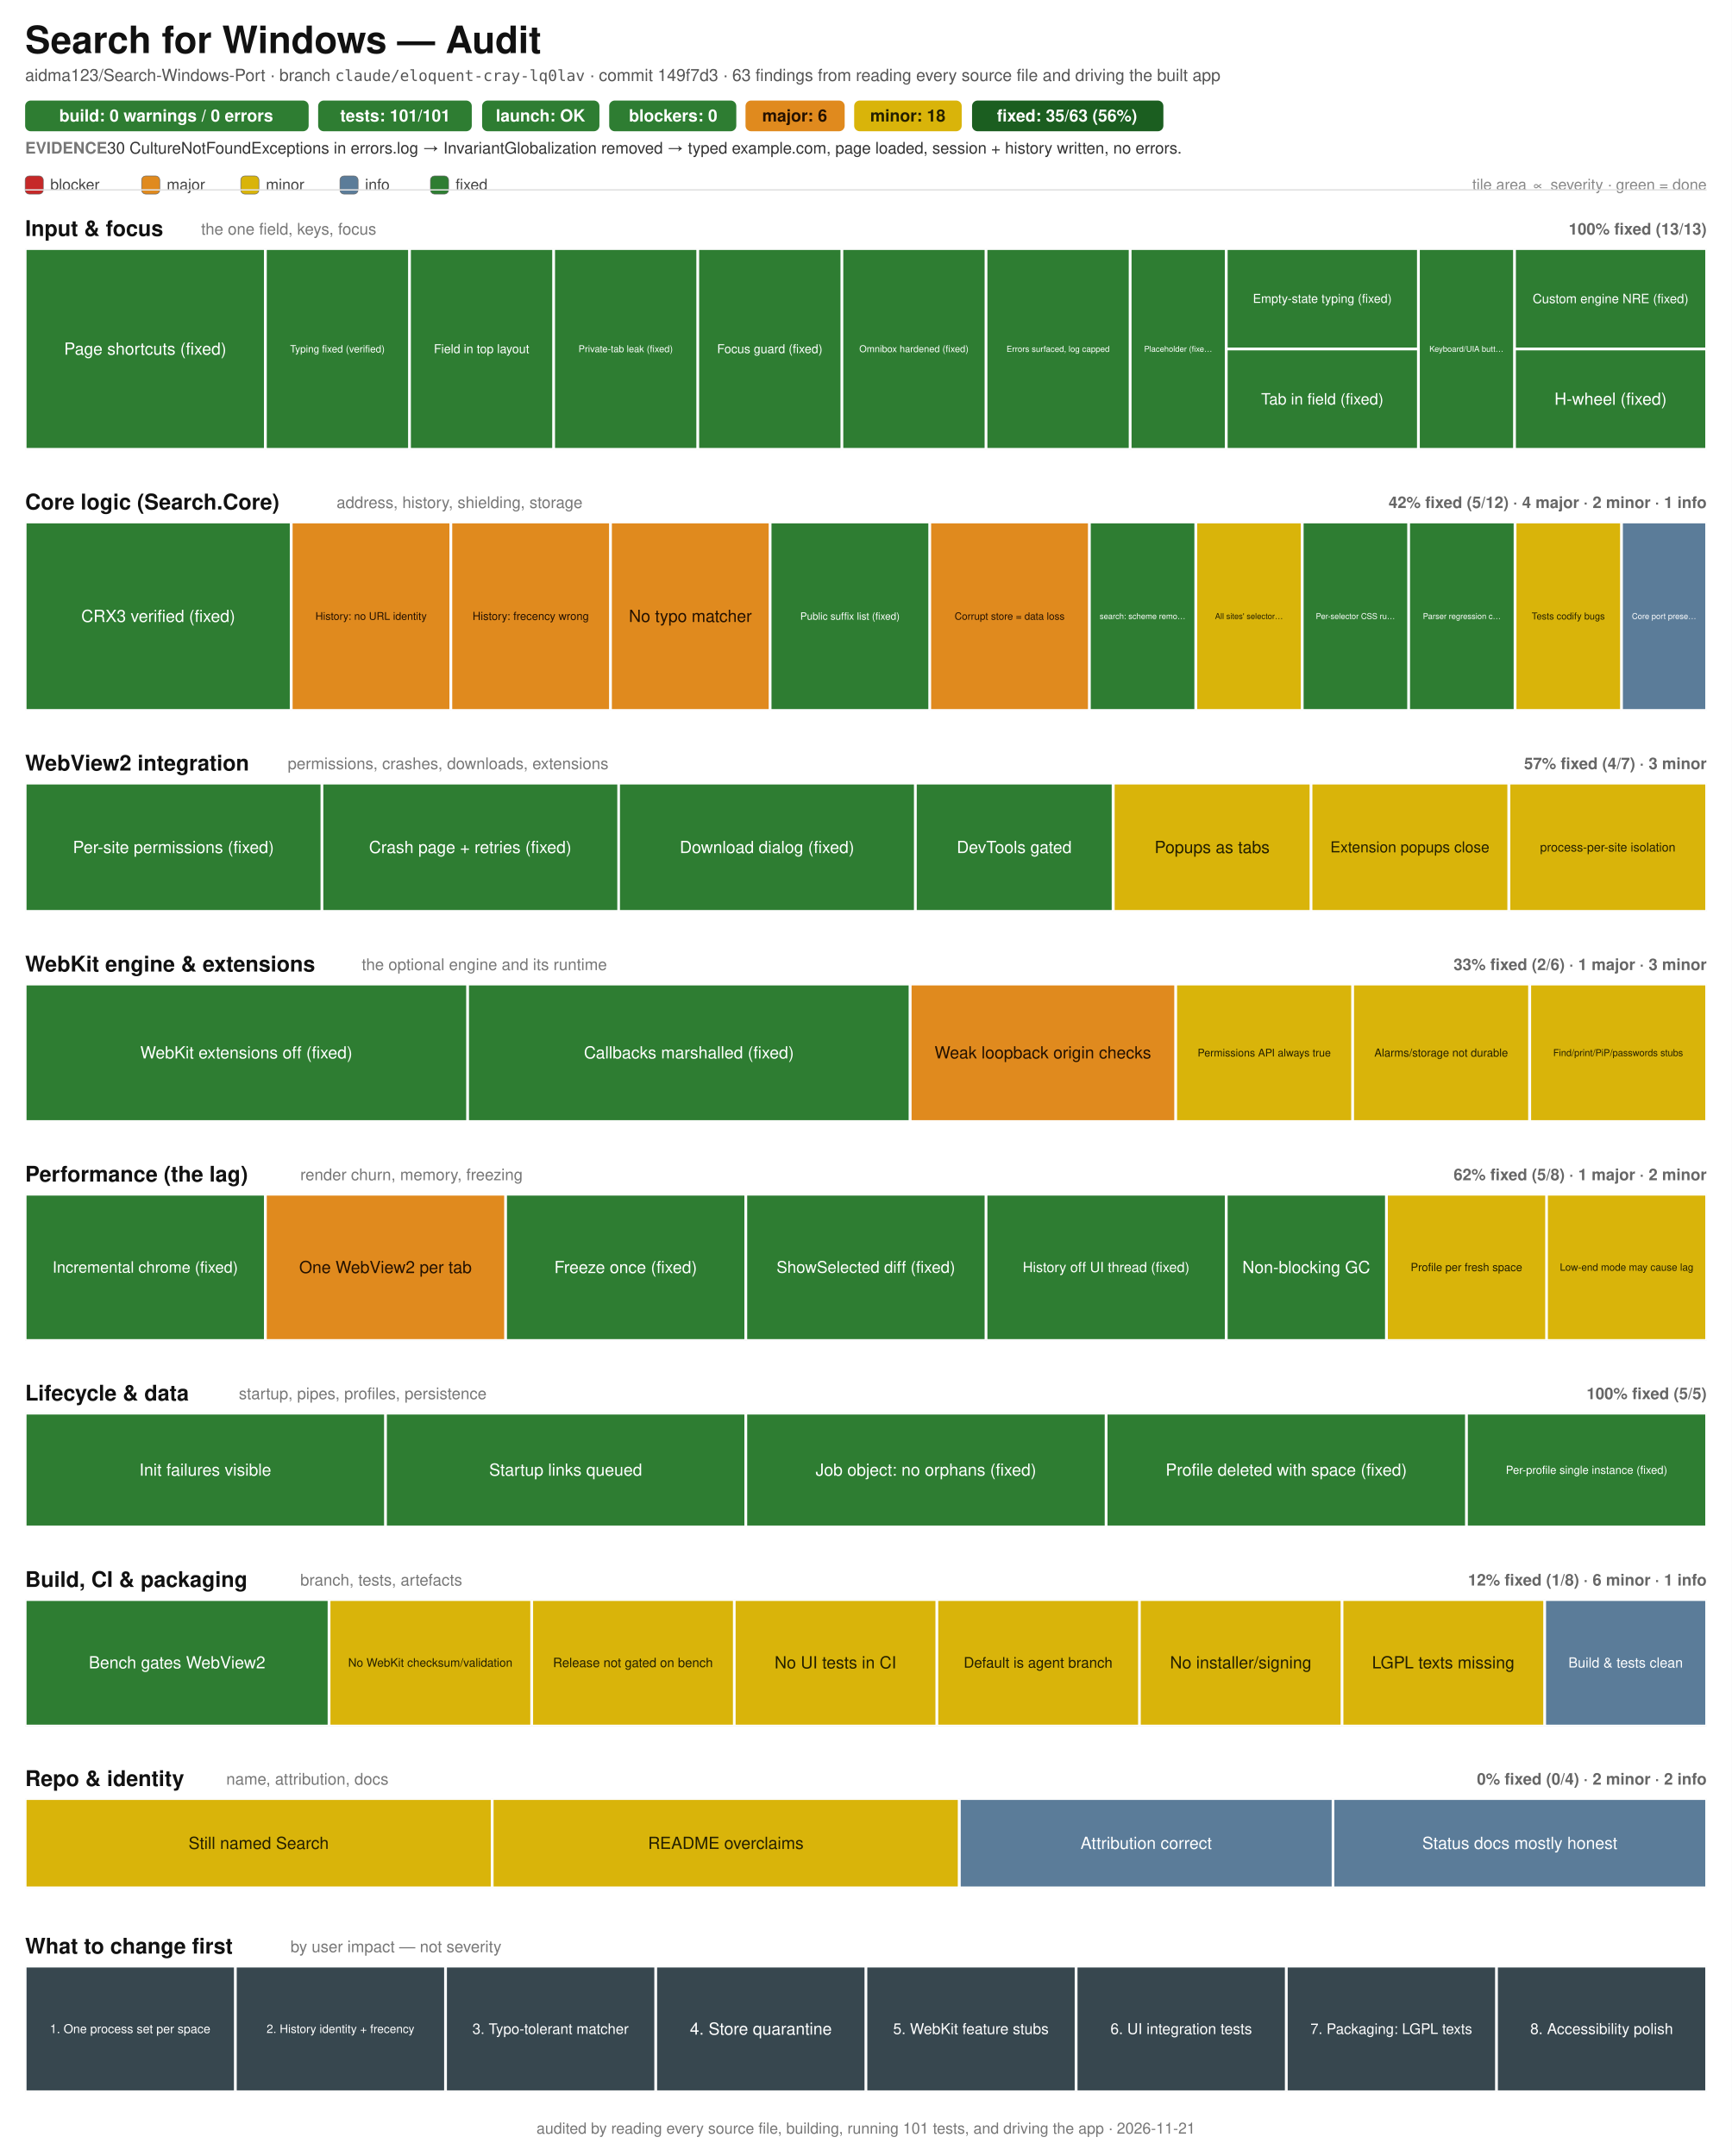
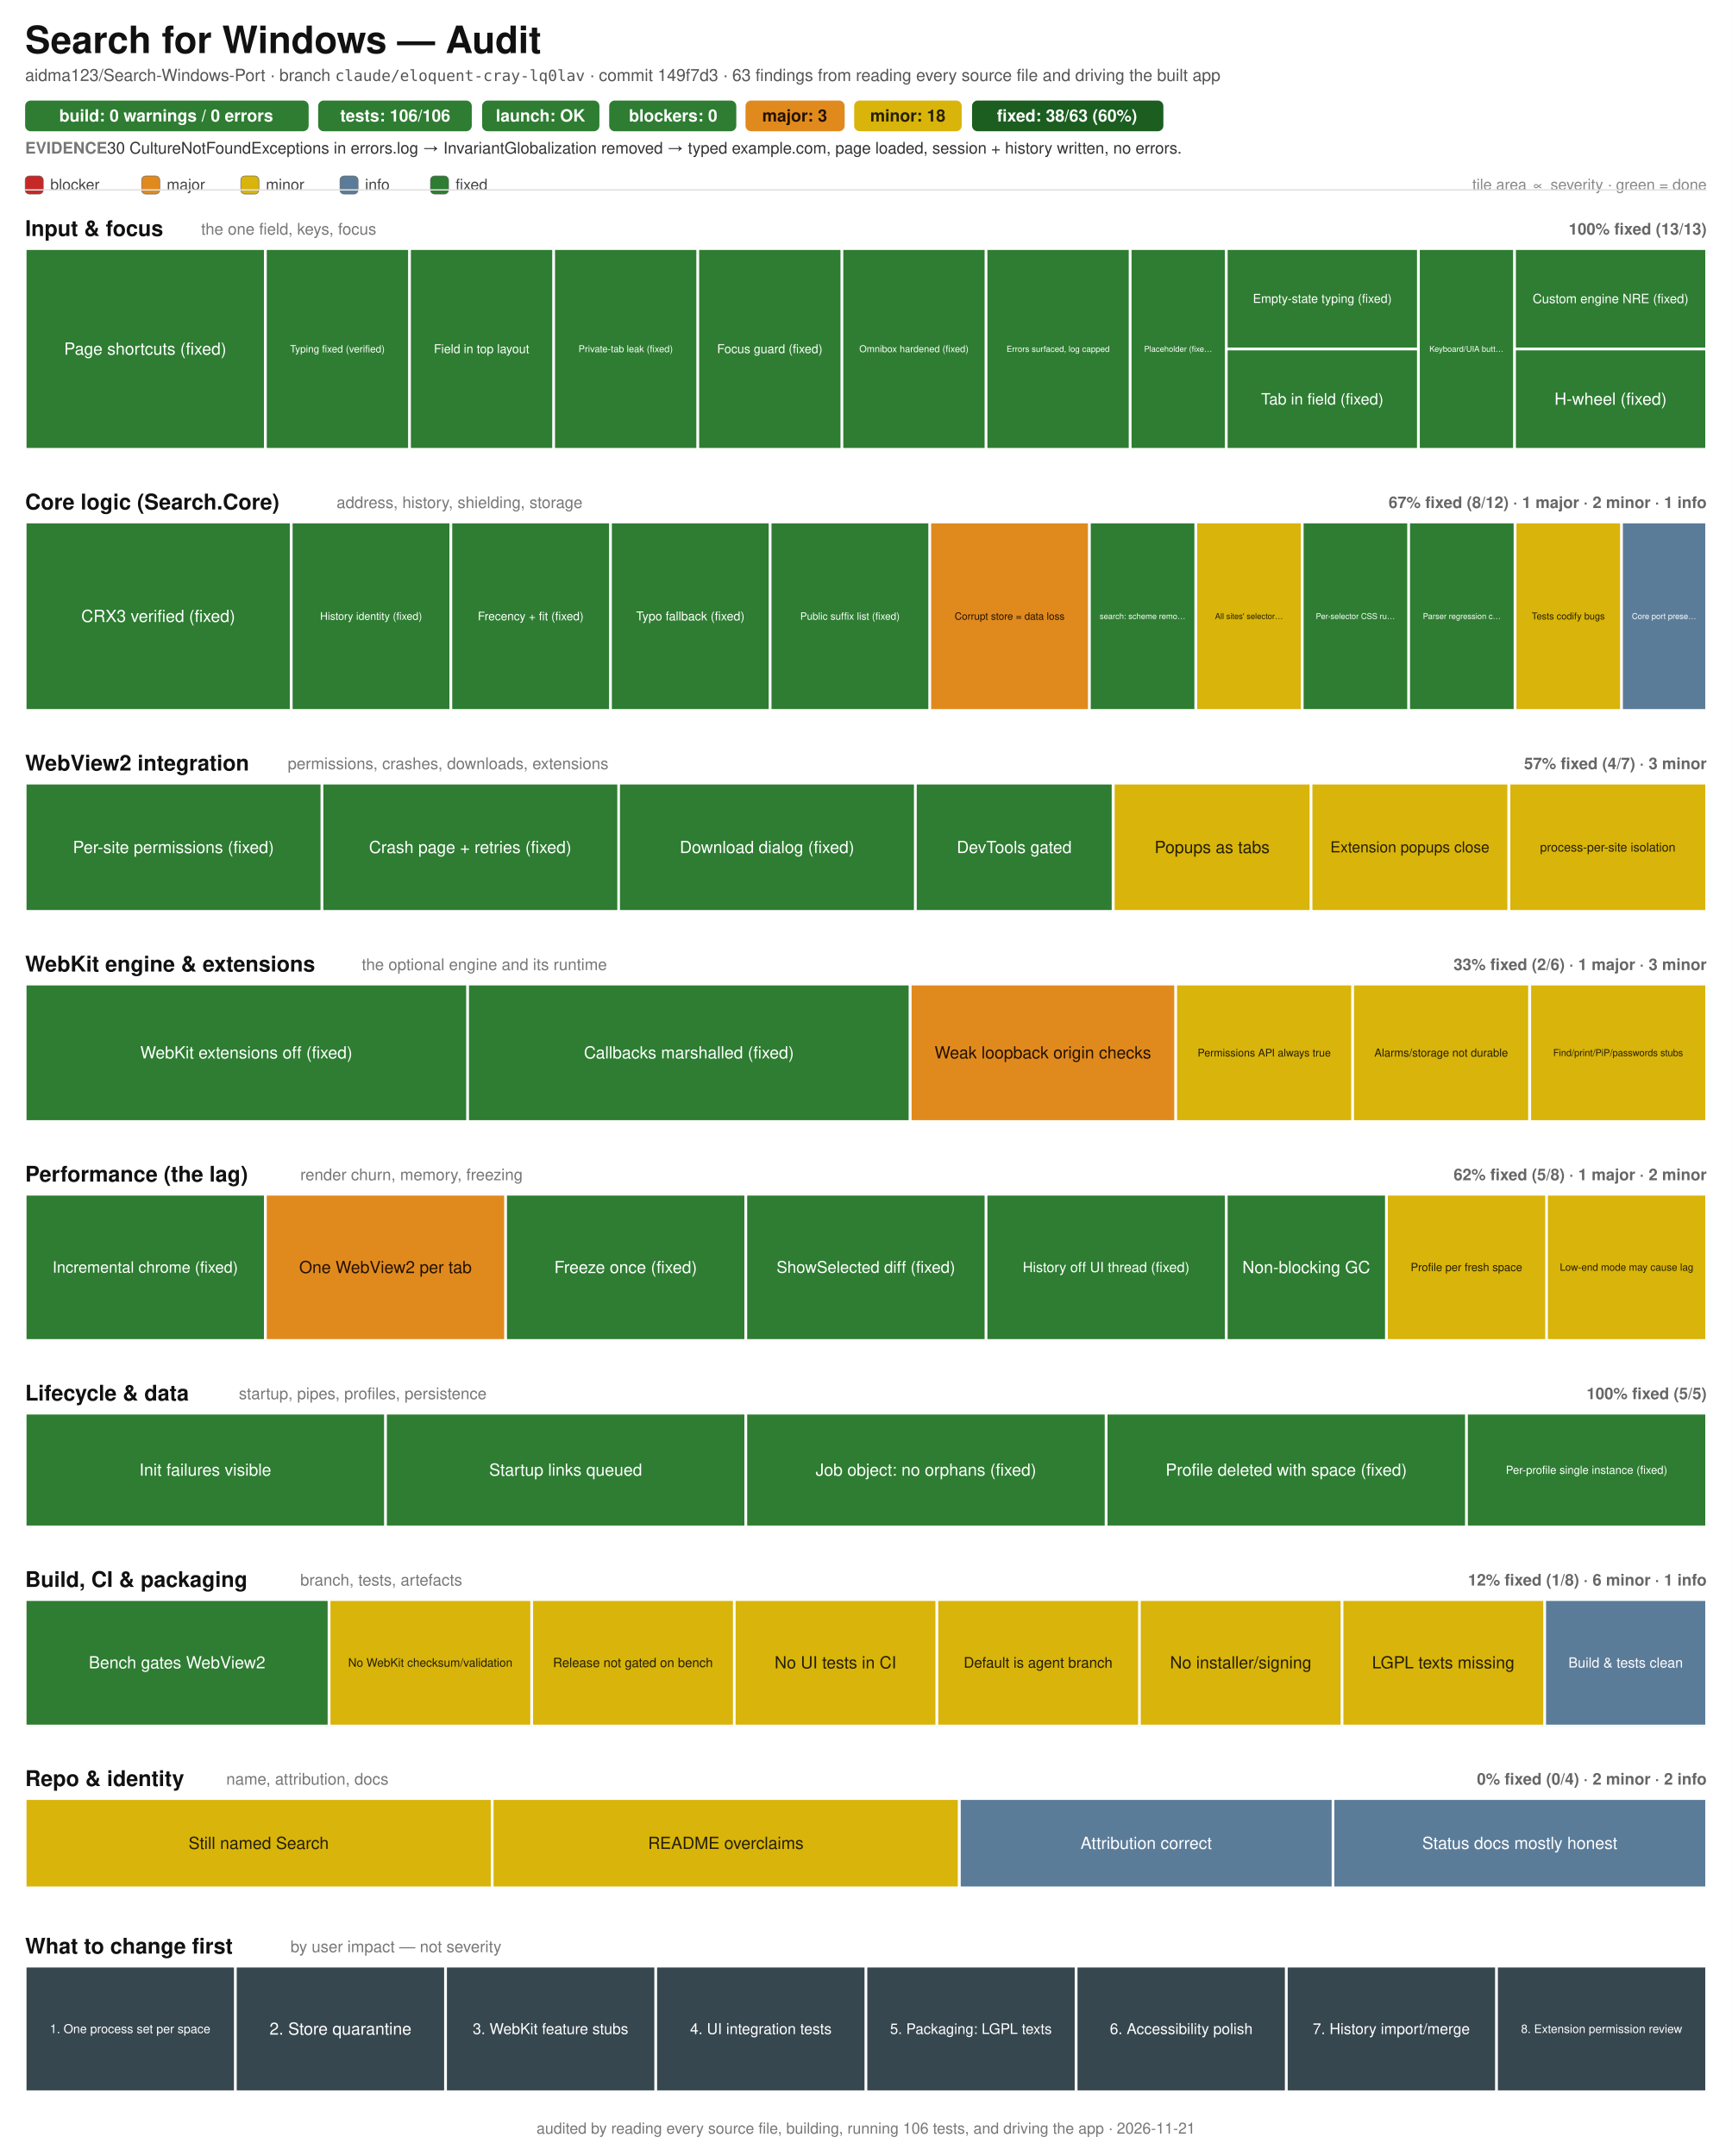
<svg xmlns="http://www.w3.org/2000/svg" width="1240" height="1544" viewBox="0 0 1240 1544" font-family="Segoe UI, Helvetica, Arial, sans-serif">
  <rect width="1240" height="1544" fill="#ffffff" />
  <text x="18" y="38" font-size="27" font-weight="bold" fill="#111">Search for Windows — Audit</text>
  <text x="18" y="58" font-size="12" fill="#555">aidma123/Search-Windows-Port · branch <tspan font-family="Consolas, 'Cascadia Mono', monospace" font-size="11">claude/eloquent-cray-lq0lav</tspan> · commit 149f7d3 · 63 findings from reading every source file and driving the built app</text>
  <rect x="18" y="72" width="203" height="22" rx="4" fill="#2e7d32" />
  <text x="119" y="87" font-size="12" font-weight="bold" fill="#fff" text-anchor="middle">build: 0 warnings / 0 errors</text>
  <rect x="227.8" y="72" width="110" height="22" rx="4" fill="#2e7d32" />
-   <text x="283" y="87" font-size="12" font-weight="bold" fill="#fff" text-anchor="middle">tests: 101/101</text>
+   <text x="283" y="87" font-size="12" font-weight="bold" fill="#fff" text-anchor="middle">tests: 106/106</text>
  <rect x="345.2" y="72" width="84" height="22" rx="4" fill="#2e7d32" />
  <text x="387" y="87" font-size="12" font-weight="bold" fill="#fff" text-anchor="middle">launch: OK</text>
  <rect x="436.2" y="72" width="91" height="22" rx="4" fill="#2e7d32" />
  <text x="482" y="87" font-size="12" font-weight="bold" fill="#fff" text-anchor="middle">blockers: 0</text>
  <rect x="533.8" y="72" width="71" height="22" rx="4" fill="#e08a1e" />
-   <text x="569" y="87" font-size="12" font-weight="bold" fill="#241100" text-anchor="middle">major: 6</text>
+   <text x="569" y="87" font-size="12" font-weight="bold" fill="#241100" text-anchor="middle">major: 3</text>
  <rect x="611.6" y="72" width="77" height="22" rx="4" fill="#d9b40a" />
  <text x="650" y="87" font-size="12" font-weight="bold" fill="#241f00" text-anchor="middle">minor: 18</text>
  <rect x="696" y="72" width="137" height="22" rx="4" fill="#1b5e20" />
-   <text x="764" y="87" font-size="12" font-weight="bold" fill="#fff" text-anchor="middle">fixed: 35/63 (56%)</text>
+   <text x="764" y="87" font-size="12" font-weight="bold" fill="#fff" text-anchor="middle">fixed: 38/63 (60%)</text>
  <text x="18" y="110" font-size="11.5" fill="#333">
    <tspan font-weight="bold" fill="#777">EVIDENCE  </tspan>30 CultureNotFoundExceptions in errors.log → InvariantGlobalization removed → typed example.com, page loaded, session + history written, no errors.</text>
  <rect x="18" y="126" width="13" height="13" rx="3" fill="#c62828" stroke="#666" stroke-width="0.4" />
  <text x="36" y="136" font-size="11" fill="#444">blocker</text>
  <rect x="101.4" y="126" width="13" height="13" rx="3" fill="#e08a1e" stroke="#666" stroke-width="0.4" />
  <text x="119.4" y="136" font-size="11" fill="#444">major</text>
  <rect x="172.4" y="126" width="13" height="13" rx="3" fill="#d9b40a" stroke="#666" stroke-width="0.4" />
  <text x="190.4" y="136" font-size="11" fill="#444">minor</text>
  <rect x="243.4" y="126" width="13" height="13" rx="3" fill="#5b7c99" stroke="#666" stroke-width="0.4" />
  <text x="261.4" y="136" font-size="11" fill="#444">info</text>
  <rect x="308.2" y="126" width="13" height="13" rx="3" fill="#2e7d32" stroke="#666" stroke-width="0.4" />
  <text x="326.2" y="136" font-size="11" fill="#444">fixed</text>
  <text x="1222" y="136" font-size="11" fill="#888" text-anchor="end">tile area ∝ severity · green = done</text>
  <line x1="18" y1="136" x2="1222" y2="136" stroke="#e0e0e0" />
  <text x="18" y="169" font-size="15.5" font-weight="bold" fill="#111">Input &amp; focus</text>
  <text x="144" y="168" font-size="11.5" fill="#777">the one field, keys, focus</text>
  <text x="1222" y="168" font-size="11.5" font-weight="bold" fill="#666" text-anchor="end">100% fixed (13/13)</text>
  <rect x="18" y="178" width="1204" height="144" fill="#efefef" />
  <rect x="18.5" y="178.5" width="171.0" height="142.8" fill="#2e7d32" stroke="#ffffff" stroke-width="1" />
  <text x="104.0" y="254.0" font-size="12.0" fill="#ffffff" text-anchor="middle">Page shortcuts (fixed)</text>
  <rect x="190.5" y="178.5" width="102.2" height="142.8" fill="#2e7d32" stroke="#ffffff" stroke-width="1" />
  <text x="241.6" y="252.4" font-size="7.2" fill="#ffffff" text-anchor="middle">Typing fixed (verified)</text>
  <rect x="293.7" y="178.5" width="102.2" height="142.8" fill="#2e7d32" stroke="#ffffff" stroke-width="1" />
  <text x="344.8" y="252.9" font-size="8.8" fill="#ffffff" text-anchor="middle">Field in top layout</text>
  <rect x="396.9" y="178.5" width="102.2" height="142.8" fill="#2e7d32" stroke="#ffffff" stroke-width="1" />
  <text x="448.0" y="252.2" font-size="6.8" fill="#ffffff" text-anchor="middle">Private-tab leak (fixed)</text>
  <rect x="500.1" y="178.5" width="102.2" height="142.8" fill="#2e7d32" stroke="#ffffff" stroke-width="1" />
  <text x="551.2" y="252.9" font-size="8.8" fill="#ffffff" text-anchor="middle">Focus guard (fixed)</text>
  <rect x="603.3" y="178.5" width="102.2" height="142.8" fill="#2e7d32" stroke="#ffffff" stroke-width="1" />
  <text x="654.4" y="252.2" font-size="6.8" fill="#ffffff" text-anchor="middle">Omnibox hardened (fixed)</text>
  <rect x="706.5" y="178.5" width="102.2" height="142.8" fill="#2e7d32" stroke="#ffffff" stroke-width="1" />
  <text x="757.6" y="252.0" font-size="6.0" fill="#ffffff" text-anchor="middle">Errors surfaced, log capped</text>
  <rect x="809.7" y="178.5" width="67.8" height="142.8" fill="#2e7d32" stroke="#ffffff" stroke-width="1" />
  <text x="843.6" y="251.9" font-size="5.8" fill="#ffffff" text-anchor="middle">Placeholder (fixe…</text>
  <rect x="878.5" y="178.5" width="136.6" height="70.9" fill="#2e7d32" stroke="#ffffff" stroke-width="1" />
  <text x="946.8" y="216.9" font-size="8.8" fill="#ffffff" text-anchor="middle">Empty-state typing (fixed)</text>
  <rect x="878.5" y="250.4" width="136.6" height="70.9" fill="#2e7d32" stroke="#ffffff" stroke-width="1" />
  <text x="946.8" y="289.7" font-size="11.2" fill="#ffffff" text-anchor="middle">Tab in field (fixed)</text>
  <rect x="1016.1" y="178.5" width="67.8" height="142.8" fill="#2e7d32" stroke="#ffffff" stroke-width="1" />
  <text x="1050.0" y="251.9" font-size="5.8" fill="#ffffff" text-anchor="middle">Keyboard/UIA butt…</text>
  <rect x="1084.9" y="178.5" width="136.6" height="70.9" fill="#2e7d32" stroke="#ffffff" stroke-width="1" />
  <text x="1153.2" y="217.1" font-size="9.2" fill="#ffffff" text-anchor="middle">Custom engine NRE (fixed)</text>
  <rect x="1084.9" y="250.4" width="136.6" height="70.9" fill="#2e7d32" stroke="#ffffff" stroke-width="1" />
  <text x="1153.2" y="289.9" font-size="12.0" fill="#ffffff" text-anchor="middle">H-wheel (fixed)</text>
  <text x="18" y="364.822" font-size="15.5" font-weight="bold" fill="#111">Core logic (Search.Core)</text>
  <text x="241" y="363.822" font-size="11.5" fill="#777">address, history, shielding, storage</text>
-   <text x="1222" y="363.822" font-size="11.5" font-weight="bold" fill="#666" text-anchor="end">42% fixed (5/12) · 4 major · 2 minor · 1 info</text>
+   <text x="1222" y="363.822" font-size="11.5" font-weight="bold" fill="#666" text-anchor="end">67% fixed (8/12) · 1 major · 2 minor · 1 info</text>
  <rect x="18" y="373.822" width="1204" height="135" fill="#efefef" />
  <rect x="18.5" y="374.3" width="189.5" height="134.0" fill="#2e7d32" stroke="#ffffff" stroke-width="1" />
  <text x="113.3" y="445.4" font-size="12.0" fill="#ffffff" text-anchor="middle">CRX3 verified (fixed)</text>
-   <rect x="209.0" y="374.3" width="113.3" height="134.0" fill="#e08a1e" stroke="#ffffff" stroke-width="1" />
-   <text x="265.7" y="443.9" font-size="7.6" fill="#241100" text-anchor="middle">History: no URL identity</text>
-   <rect x="323.3" y="374.3" width="113.3" height="134.0" fill="#e08a1e" stroke="#ffffff" stroke-width="1" />
-   <text x="380.0" y="444.0" font-size="8.0" fill="#241100" text-anchor="middle">History: frecency wrong</text>
-   <rect x="437.6" y="374.3" width="113.3" height="134.0" fill="#e08a1e" stroke="#ffffff" stroke-width="1" />
-   <text x="494.3" y="445.4" font-size="12.0" fill="#241100" text-anchor="middle">No typo matcher</text>
+   <rect x="209.0" y="374.3" width="113.3" height="134.0" fill="#2e7d32" stroke="#ffffff" stroke-width="1" />
+   <text x="265.7" y="443.9" font-size="7.6" fill="#ffffff" text-anchor="middle">History identity (fixed)</text>
+   <rect x="323.3" y="374.3" width="113.3" height="134.0" fill="#2e7d32" stroke="#ffffff" stroke-width="1" />
+   <text x="380.0" y="444.2" font-size="8.4" fill="#ffffff" text-anchor="middle">Frecency + fit (fixed)</text>
+   <rect x="437.6" y="374.3" width="113.3" height="134.0" fill="#2e7d32" stroke="#ffffff" stroke-width="1" />
+   <text x="494.3" y="444.3" font-size="8.8" fill="#ffffff" text-anchor="middle">Typo fallback (fixed)</text>
  <rect x="551.9" y="374.3" width="113.3" height="134.0" fill="#2e7d32" stroke="#ffffff" stroke-width="1" />
  <text x="608.6" y="443.8" font-size="7.2" fill="#ffffff" text-anchor="middle">Public suffix list (fixed)</text>
  <rect x="666.2" y="374.3" width="113.3" height="134.0" fill="#e08a1e" stroke="#ffffff" stroke-width="1" />
  <text x="722.9" y="443.8" font-size="7.2" fill="#241100" text-anchor="middle">Corrupt store = data loss</text>
  <rect x="780.5" y="374.3" width="75.2" height="134.0" fill="#2e7d32" stroke="#ffffff" stroke-width="1" />
  <text x="818.1" y="443.3" font-size="5.8" fill="#ffffff" text-anchor="middle">search: scheme remo…</text>
  <rect x="856.7" y="374.3" width="75.2" height="134.0" fill="#d9b40a" stroke="#ffffff" stroke-width="1" />
  <text x="894.3" y="443.3" font-size="5.8" fill="#241f00" text-anchor="middle">All sites' selector…</text>
  <rect x="932.9" y="374.3" width="75.2" height="134.0" fill="#2e7d32" stroke="#ffffff" stroke-width="1" />
  <text x="970.5" y="443.3" font-size="5.8" fill="#ffffff" text-anchor="middle">Per-selector CSS ru…</text>
  <rect x="1009.1" y="374.3" width="75.2" height="134.0" fill="#2e7d32" stroke="#ffffff" stroke-width="1" />
  <text x="1046.7" y="443.3" font-size="5.8" fill="#ffffff" text-anchor="middle">Parser regression c…</text>
  <rect x="1085.3" y="374.3" width="75.2" height="134.0" fill="#d9b40a" stroke="#ffffff" stroke-width="1" />
  <text x="1122.9" y="443.6" font-size="6.8" fill="#241f00" text-anchor="middle">Tests codify bugs</text>
  <rect x="1161.5" y="374.3" width="60.0" height="134.0" fill="#5b7c99" stroke="#ffffff" stroke-width="1" />
  <text x="1191.5" y="443.3" font-size="5.8" fill="#ffffff" text-anchor="middle">Core port prese…</text>
  <text x="18" y="551.815" font-size="15.5" font-weight="bold" fill="#111">WebView2 integration</text>
  <text x="206" y="550.815" font-size="11.5" fill="#777">permissions, crashes, downloads, extensions</text>
  <text x="1222" y="550.815" font-size="11.5" font-weight="bold" fill="#666" text-anchor="end">57% fixed (4/7) · 3 minor</text>
  <rect x="18" y="560.815" width="1204" height="92" fill="#efefef" />
  <rect x="18.5" y="561.3" width="211.5" height="90.9" fill="#2e7d32" stroke="#ffffff" stroke-width="1" />
  <text x="124.2" y="610.9" font-size="12.0" fill="#ffffff" text-anchor="middle">Per-site permissions (fixed)</text>
  <rect x="231.0" y="561.3" width="211.5" height="90.9" fill="#2e7d32" stroke="#ffffff" stroke-width="1" />
  <text x="336.7" y="610.9" font-size="12.0" fill="#ffffff" text-anchor="middle">Crash page + retries (fixed)</text>
  <rect x="443.4" y="561.3" width="211.5" height="90.9" fill="#2e7d32" stroke="#ffffff" stroke-width="1" />
  <text x="549.2" y="610.9" font-size="12.0" fill="#ffffff" text-anchor="middle">Download dialog (fixed)</text>
  <rect x="655.9" y="561.3" width="140.6" height="90.9" fill="#2e7d32" stroke="#ffffff" stroke-width="1" />
  <text x="726.2" y="610.9" font-size="12.0" fill="#ffffff" text-anchor="middle">DevTools gated</text>
  <rect x="797.6" y="561.3" width="140.6" height="90.9" fill="#d9b40a" stroke="#ffffff" stroke-width="1" />
  <text x="867.9" y="610.9" font-size="12.0" fill="#241f00" text-anchor="middle">Popups as tabs</text>
  <rect x="939.2" y="561.3" width="140.6" height="90.9" fill="#d9b40a" stroke="#ffffff" stroke-width="1" />
  <text x="1009.5" y="610.4" font-size="10.8" fill="#241f00" text-anchor="middle">Extension popups close</text>
  <rect x="1080.9" y="561.3" width="140.6" height="90.9" fill="#d9b40a" stroke="#ffffff" stroke-width="1" />
  <text x="1151.2" y="609.8" font-size="8.8" fill="#241f00" text-anchor="middle">process-per-site isolation</text>
  <text x="18" y="695.729" font-size="15.5" font-weight="bold" fill="#111">WebKit engine &amp; extensions</text>
  <text x="259" y="694.729" font-size="11.5" fill="#777">the optional engine and its runtime</text>
  <text x="1222" y="694.729" font-size="11.5" font-weight="bold" fill="#666" text-anchor="end">33% fixed (2/6) · 1 major · 3 minor</text>
  <rect x="18" y="704.729" width="1204" height="98" fill="#efefef" />
  <rect x="18.5" y="705.2" width="315.8" height="97.5" fill="#2e7d32" stroke="#ffffff" stroke-width="1" />
  <text x="176.4" y="758.0" font-size="12.0" fill="#ffffff" text-anchor="middle">WebKit extensions off (fixed)</text>
  <rect x="335.3" y="705.2" width="315.8" height="97.5" fill="#2e7d32" stroke="#ffffff" stroke-width="1" />
  <text x="493.3" y="758.0" font-size="12.0" fill="#ffffff" text-anchor="middle">Callbacks marshalled (fixed)</text>
  <rect x="652.2" y="705.2" width="189.1" height="97.5" fill="#e08a1e" stroke="#ffffff" stroke-width="1" />
  <text x="746.7" y="758.0" font-size="12.0" fill="#241100" text-anchor="middle">Weak loopback origin checks</text>
  <rect x="842.3" y="705.2" width="125.7" height="97.5" fill="#d9b40a" stroke="#ffffff" stroke-width="1" />
  <text x="905.2" y="756.6" font-size="7.6" fill="#241f00" text-anchor="middle">Permissions API always true</text>
  <rect x="969.0" y="705.2" width="125.7" height="97.5" fill="#d9b40a" stroke="#ffffff" stroke-width="1" />
  <text x="1031.9" y="756.7" font-size="8.0" fill="#241f00" text-anchor="middle">Alarms/storage not durable</text>
  <rect x="1095.8" y="705.2" width="125.7" height="97.5" fill="#d9b40a" stroke="#ffffff" stroke-width="1" />
  <text x="1158.6" y="756.3" font-size="6.8" fill="#241f00" text-anchor="middle">Find/print/PiP/passwords stubs</text>
  <text x="18" y="846.205" font-size="15.5" font-weight="bold" fill="#111">Performance (the lag)</text>
  <text x="215" y="845.205" font-size="11.5" fill="#777">render churn, memory, freezing</text>
  <text x="1222" y="845.205" font-size="11.5" font-weight="bold" fill="#666" text-anchor="end">62% fixed (5/8) · 1 major · 2 minor</text>
  <rect x="18" y="855.205" width="1204" height="105" fill="#efefef" />
  <rect x="18.5" y="855.7" width="171.0" height="103.8" fill="#2e7d32" stroke="#ffffff" stroke-width="1" />
  <text x="104.0" y="911.4" font-size="11.2" fill="#ffffff" text-anchor="middle">Incremental chrome (fixed)</text>
  <rect x="190.5" y="855.7" width="171.0" height="103.8" fill="#e08a1e" stroke="#ffffff" stroke-width="1" />
  <text x="276.0" y="911.7" font-size="12.0" fill="#241100" text-anchor="middle">One WebView2 per tab</text>
  <rect x="362.5" y="855.7" width="171.0" height="103.8" fill="#2e7d32" stroke="#ffffff" stroke-width="1" />
  <text x="448.0" y="911.7" font-size="12.0" fill="#ffffff" text-anchor="middle">Freeze once (fixed)</text>
  <rect x="534.5" y="855.7" width="171.0" height="103.8" fill="#2e7d32" stroke="#ffffff" stroke-width="1" />
  <text x="620.0" y="911.5" font-size="11.6" fill="#ffffff" text-anchor="middle">ShowSelected diff (fixed)</text>
  <rect x="706.5" y="855.7" width="171.0" height="103.8" fill="#2e7d32" stroke="#ffffff" stroke-width="1" />
  <text x="792.0" y="911.0" font-size="10.0" fill="#ffffff" text-anchor="middle">History off UI thread (fixed)</text>
  <rect x="878.5" y="855.7" width="113.7" height="103.8" fill="#2e7d32" stroke="#ffffff" stroke-width="1" />
  <text x="935.3" y="911.7" font-size="12.0" fill="#ffffff" text-anchor="middle">Non-blocking GC</text>
  <rect x="993.2" y="855.7" width="113.7" height="103.8" fill="#d9b40a" stroke="#ffffff" stroke-width="1" />
  <text x="1050.0" y="910.3" font-size="8.0" fill="#241f00" text-anchor="middle">Profile per fresh space</text>
  <rect x="1107.8" y="855.7" width="113.7" height="103.8" fill="#d9b40a" stroke="#ffffff" stroke-width="1" />
  <text x="1164.7" y="910.0" font-size="7.2" fill="#241f00" text-anchor="middle">Low-end mode may cause lag</text>
  <text x="18" y="1002.986" font-size="15.5" font-weight="bold" fill="#111">Lifecycle &amp; data</text>
  <text x="171" y="1001.986" font-size="11.5" fill="#777">startup, pipes, profiles, persistence</text>
  <text x="1222" y="1001.986" font-size="11.5" font-weight="bold" fill="#666" text-anchor="end">100% fixed (5/5)</text>
  <rect x="18" y="1011.986" width="1204" height="81" fill="#efefef" />
  <rect x="18.5" y="1012.5" width="257.0" height="80.5" fill="#2e7d32" stroke="#ffffff" stroke-width="1" />
  <text x="147.0" y="1056.8" font-size="12.0" fill="#ffffff" text-anchor="middle">Init failures visible</text>
  <rect x="276.5" y="1012.5" width="257.0" height="80.5" fill="#2e7d32" stroke="#ffffff" stroke-width="1" />
  <text x="405.0" y="1056.8" font-size="12.0" fill="#ffffff" text-anchor="middle">Startup links queued</text>
  <rect x="534.5" y="1012.5" width="257.0" height="80.5" fill="#2e7d32" stroke="#ffffff" stroke-width="1" />
  <text x="663.0" y="1056.8" font-size="12.0" fill="#ffffff" text-anchor="middle">Job object: no orphans (fixed)</text>
  <rect x="792.5" y="1012.5" width="257.0" height="80.5" fill="#2e7d32" stroke="#ffffff" stroke-width="1" />
  <text x="921.0" y="1056.8" font-size="12.0" fill="#ffffff" text-anchor="middle">Profile deleted with space (fixed)</text>
  <rect x="1050.5" y="1012.5" width="171.0" height="80.5" fill="#2e7d32" stroke="#ffffff" stroke-width="1" />
  <text x="1136.0" y="1055.5" font-size="8.0" fill="#ffffff" text-anchor="middle">Per-profile single instance (fixed)</text>
  <text x="18" y="1136.475" font-size="15.5" font-weight="bold" fill="#111">Build, CI &amp; packaging</text>
  <text x="215" y="1135.475" font-size="11.5" fill="#777">branch, tests, artefacts</text>
  <text x="1222" y="1135.475" font-size="11.5" font-weight="bold" fill="#666" text-anchor="end">12% fixed (1/8) · 6 minor · 1 info</text>
  <rect x="18" y="1145.475" width="1204" height="91" fill="#efefef" />
  <rect x="18.5" y="1146.0" width="216.6" height="89.6" fill="#2e7d32" stroke="#ffffff" stroke-width="1" />
  <text x="126.8" y="1194.8" font-size="12.0" fill="#ffffff" text-anchor="middle">Bench gates WebView2</text>
  <rect x="236.1" y="1146.0" width="144.1" height="89.6" fill="#d9b40a" stroke="#ffffff" stroke-width="1" />
  <text x="308.1" y="1193.6" font-size="8.4" fill="#241f00" text-anchor="middle">No WebKit checksum/validation</text>
  <rect x="381.2" y="1146.0" width="144.1" height="89.6" fill="#d9b40a" stroke="#ffffff" stroke-width="1" />
  <text x="453.2" y="1193.9" font-size="9.2" fill="#241f00" text-anchor="middle">Release not gated on bench</text>
  <rect x="526.2" y="1146.0" width="144.1" height="89.6" fill="#d9b40a" stroke="#ffffff" stroke-width="1" />
  <text x="598.2" y="1194.8" font-size="12.0" fill="#241f00" text-anchor="middle">No UI tests in CI</text>
  <rect x="671.3" y="1146.0" width="144.1" height="89.6" fill="#d9b40a" stroke="#ffffff" stroke-width="1" />
  <text x="743.3" y="1194.3" font-size="10.4" fill="#241f00" text-anchor="middle">Default is agent branch</text>
  <rect x="816.3" y="1146.0" width="144.1" height="89.6" fill="#d9b40a" stroke="#ffffff" stroke-width="1" />
  <text x="888.4" y="1194.8" font-size="12.0" fill="#241f00" text-anchor="middle">No installer/signing</text>
  <rect x="961.4" y="1146.0" width="144.1" height="89.6" fill="#d9b40a" stroke="#ffffff" stroke-width="1" />
  <text x="1033.4" y="1194.8" font-size="12.0" fill="#241f00" text-anchor="middle">LGPL texts missing</text>
  <rect x="1106.5" y="1146.0" width="115.0" height="89.6" fill="#5b7c99" stroke="#ffffff" stroke-width="1" />
  <text x="1164.0" y="1194.2" font-size="10.0" fill="#ffffff" text-anchor="middle">Build &amp; tests clean</text>
  <text x="18" y="1279.043" font-size="15.5" font-weight="bold" fill="#111">Repo &amp; identity</text>
  <text x="162" y="1278.043" font-size="11.5" fill="#777">name, attribution, docs</text>
  <text x="1222" y="1278.043" font-size="11.5" font-weight="bold" fill="#666" text-anchor="end">0% fixed (0/4) · 2 minor · 2 info</text>
  <rect x="18" y="1288.043" width="1204" height="64" fill="#efefef" />
  <rect x="18.5" y="1288.5" width="333.4" height="63.0" fill="#d9b40a" stroke="#ffffff" stroke-width="1" />
  <text x="185.2" y="1324.1" font-size="12.0" fill="#241f00" text-anchor="middle">Still named Search</text>
  <rect x="352.9" y="1288.5" width="333.4" height="63.0" fill="#d9b40a" stroke="#ffffff" stroke-width="1" />
  <text x="519.7" y="1324.1" font-size="12.0" fill="#241f00" text-anchor="middle">README overclaims</text>
  <rect x="687.4" y="1288.5" width="266.6" height="63.0" fill="#5b7c99" stroke="#ffffff" stroke-width="1" />
  <text x="820.7" y="1324.1" font-size="12.0" fill="#ffffff" text-anchor="middle">Attribution correct</text>
  <rect x="954.9" y="1288.5" width="266.6" height="63.0" fill="#5b7c99" stroke="#ffffff" stroke-width="1" />
  <text x="1088.2" y="1324.1" font-size="12.0" fill="#ffffff" text-anchor="middle">Status docs mostly honest</text>
  <text x="18" y="1399.043" font-size="15.5" font-weight="bold" fill="#111">What to change first</text>
  <text x="208" y="1398.043" font-size="11.5" fill="#777">by user impact — not severity</text>
  <rect x="18" y="1408.043" width="1204" height="90" fill="#ececec" />
  <rect x="18.5" y="1408.5" width="149.5" height="89.0" fill="#37474f" stroke="#ffffff" stroke-width="1" />
  <text x="93.2" y="1456.0" font-size="8.8" fill="#ffffff" text-anchor="middle">1. One process set per space</text>
  <rect x="169.0" y="1408.5" width="149.5" height="89.0" fill="#37474f" stroke="#ffffff" stroke-width="1" />
-   <text x="243.8" y="1455.9" font-size="8.4" fill="#ffffff" text-anchor="middle">2. History identity + frecency</text>
+   <text x="243.8" y="1457.1" font-size="12.0" fill="#ffffff" text-anchor="middle">2. Store quarantine</text>
  <rect x="319.5" y="1408.5" width="149.5" height="89.0" fill="#37474f" stroke="#ffffff" stroke-width="1" />
-   <text x="394.2" y="1456.6" font-size="10.4" fill="#ffffff" text-anchor="middle">3. Typo-tolerant matcher</text>
+   <text x="394.2" y="1456.7" font-size="10.8" fill="#ffffff" text-anchor="middle">3. WebKit feature stubs</text>
  <rect x="470.0" y="1408.5" width="149.5" height="89.0" fill="#37474f" stroke="#ffffff" stroke-width="1" />
-   <text x="544.8" y="1457.1" font-size="12.0" fill="#ffffff" text-anchor="middle">4. Store quarantine</text>
+   <text x="544.8" y="1456.7" font-size="10.8" fill="#ffffff" text-anchor="middle">4. UI integration tests</text>
  <rect x="620.5" y="1408.5" width="149.5" height="89.0" fill="#37474f" stroke="#ffffff" stroke-width="1" />
-   <text x="695.2" y="1456.7" font-size="10.8" fill="#ffffff" text-anchor="middle">5. WebKit feature stubs</text>
+   <text x="695.2" y="1456.6" font-size="10.4" fill="#ffffff" text-anchor="middle">5. Packaging: LGPL texts</text>
  <rect x="771.0" y="1408.5" width="149.5" height="89.0" fill="#37474f" stroke="#ffffff" stroke-width="1" />
-   <text x="845.8" y="1456.7" font-size="10.8" fill="#ffffff" text-anchor="middle">6. UI integration tests</text>
+   <text x="845.8" y="1456.7" font-size="10.8" fill="#ffffff" text-anchor="middle">6. Accessibility polish</text>
  <rect x="921.5" y="1408.5" width="149.5" height="89.0" fill="#37474f" stroke="#ffffff" stroke-width="1" />
-   <text x="996.2" y="1456.6" font-size="10.4" fill="#ffffff" text-anchor="middle">7. Packaging: LGPL texts</text>
+   <text x="996.2" y="1456.7" font-size="10.8" fill="#ffffff" text-anchor="middle">7. History import/merge</text>
  <rect x="1072.0" y="1408.5" width="149.5" height="89.0" fill="#37474f" stroke="#ffffff" stroke-width="1" />
-   <text x="1146.8" y="1456.7" font-size="10.8" fill="#ffffff" text-anchor="middle">8. Accessibility polish</text>
-   <text x="620.0" y="1528" font-size="11" fill="#777" text-anchor="middle">audited by reading every source file, building, running 101 tests, and driving the app · 2026-11-21</text>
+   <text x="1146.8" y="1455.9" font-size="8.4" fill="#ffffff" text-anchor="middle">8. Extension permission review</text>
+   <text x="620.0" y="1528" font-size="11" fill="#777" text-anchor="middle">audited by reading every source file, building, running 106 tests, and driving the app · 2026-11-21</text>
</svg>
